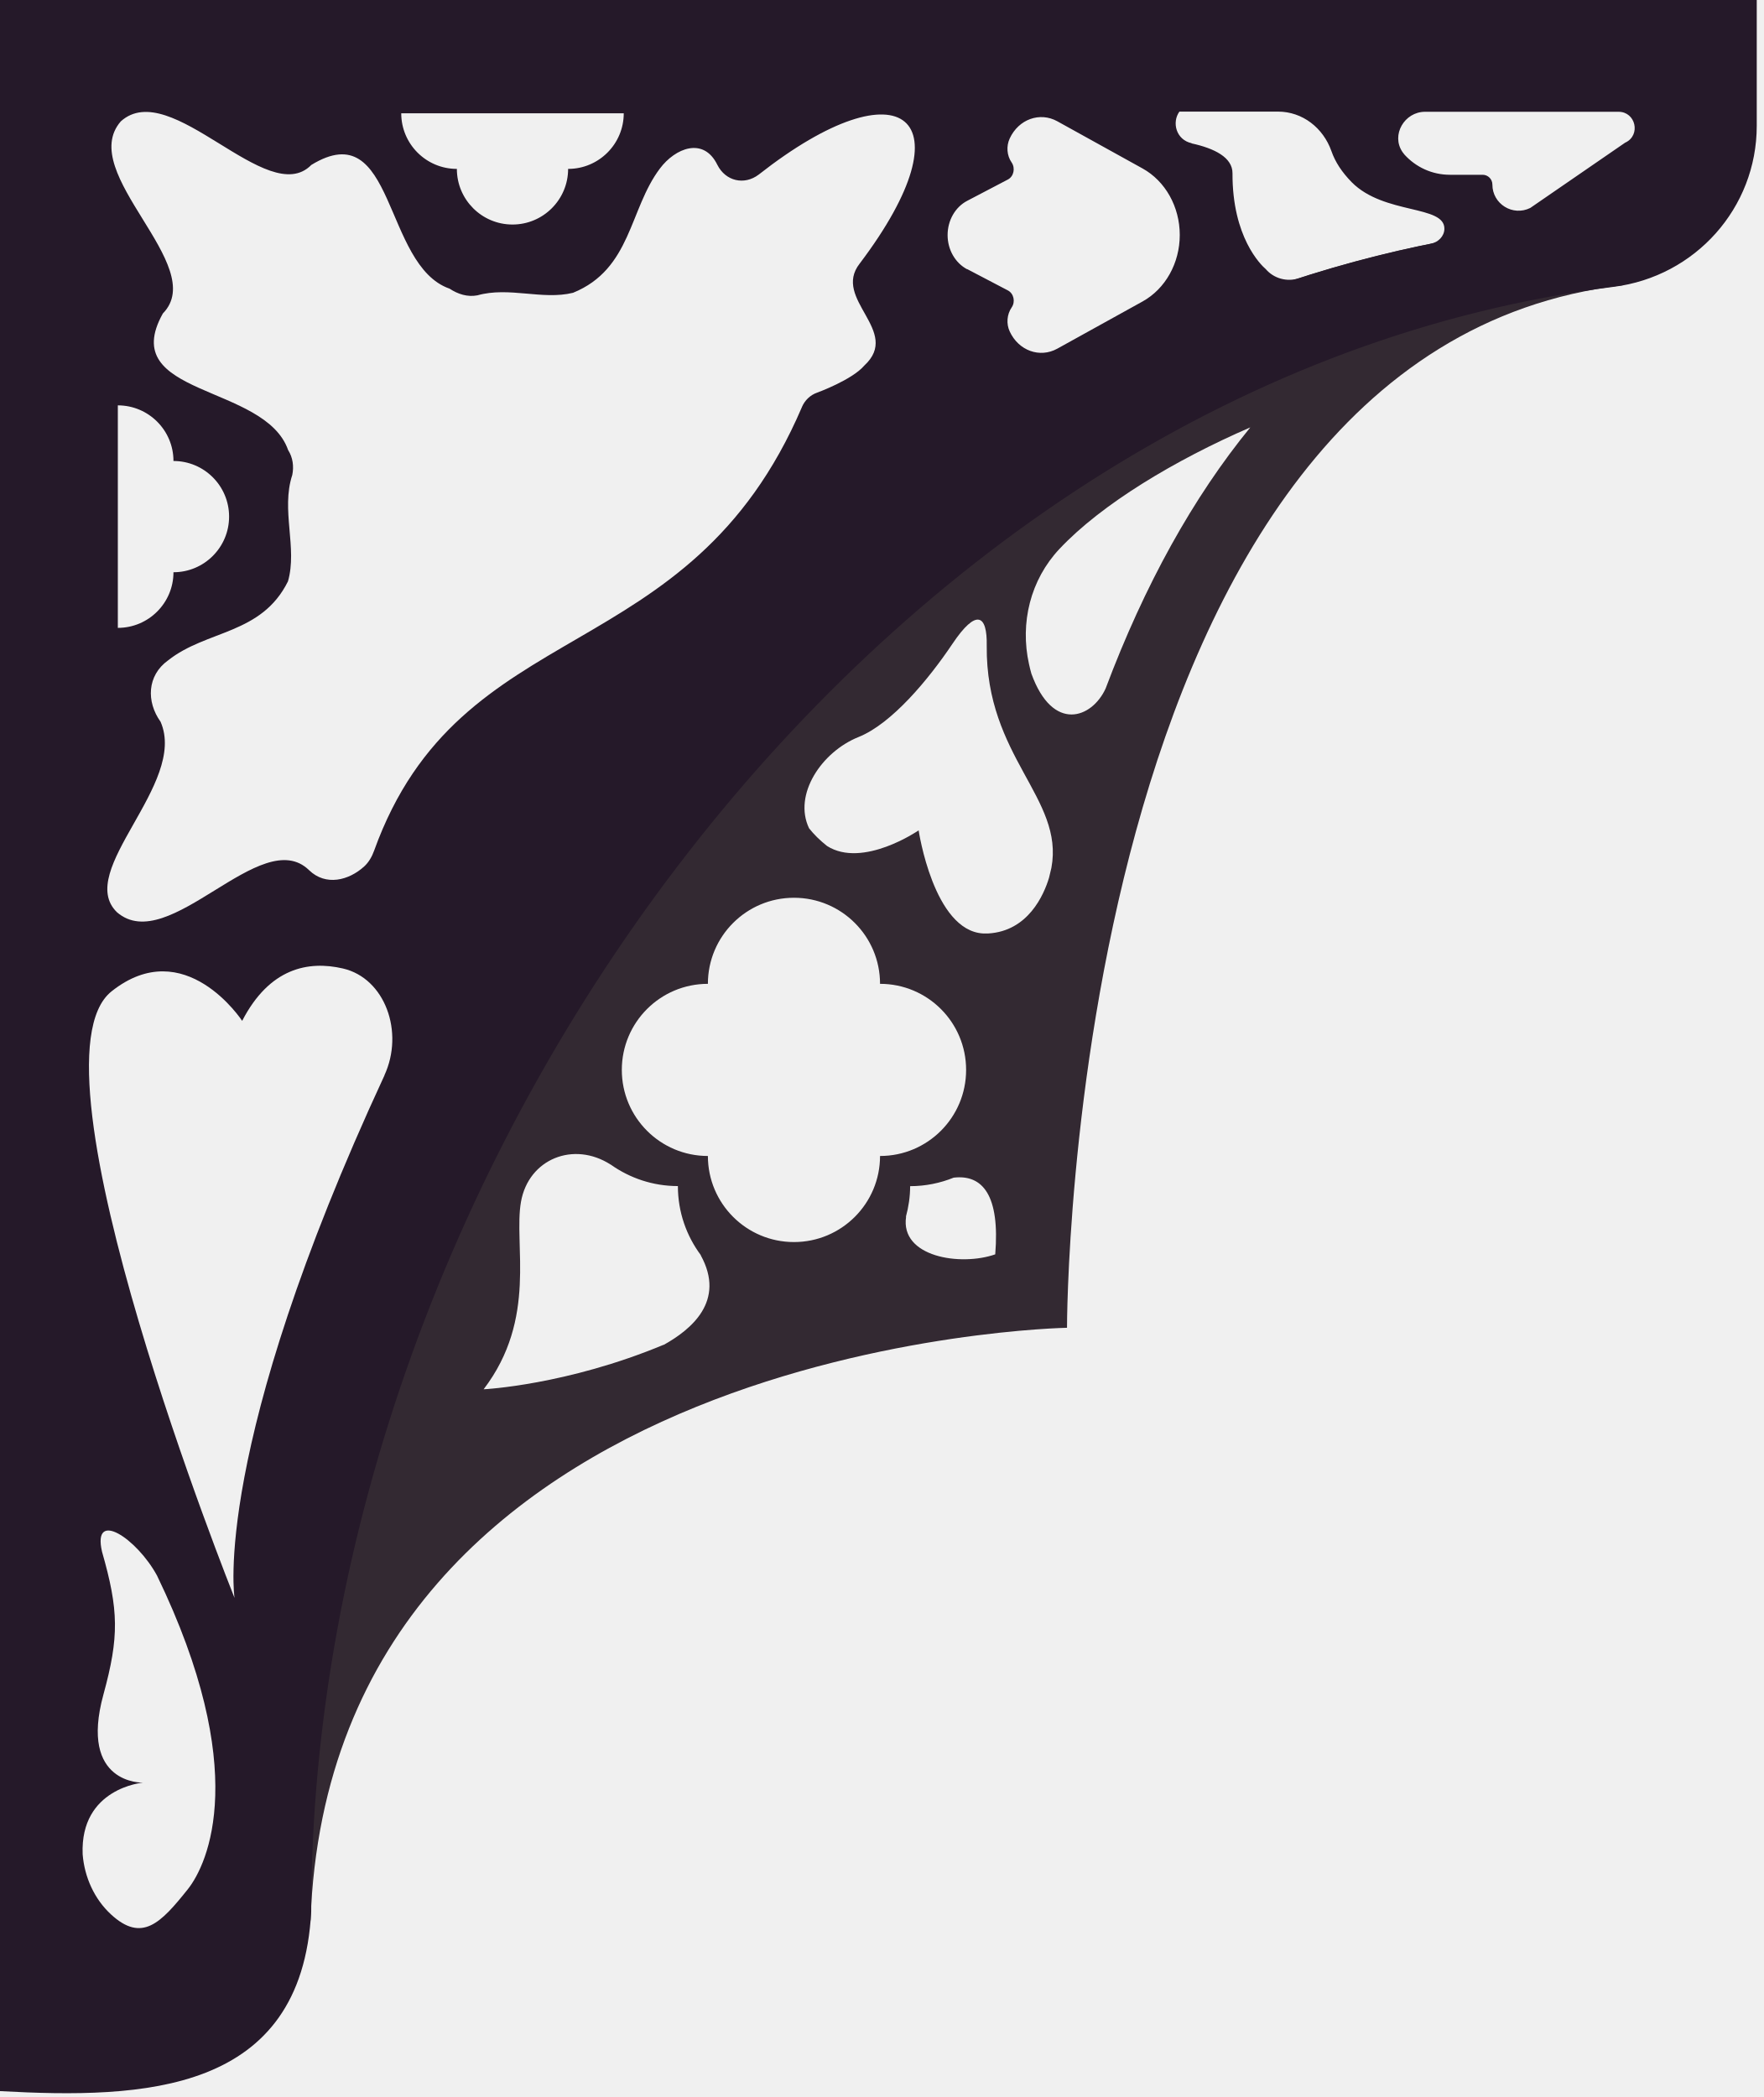
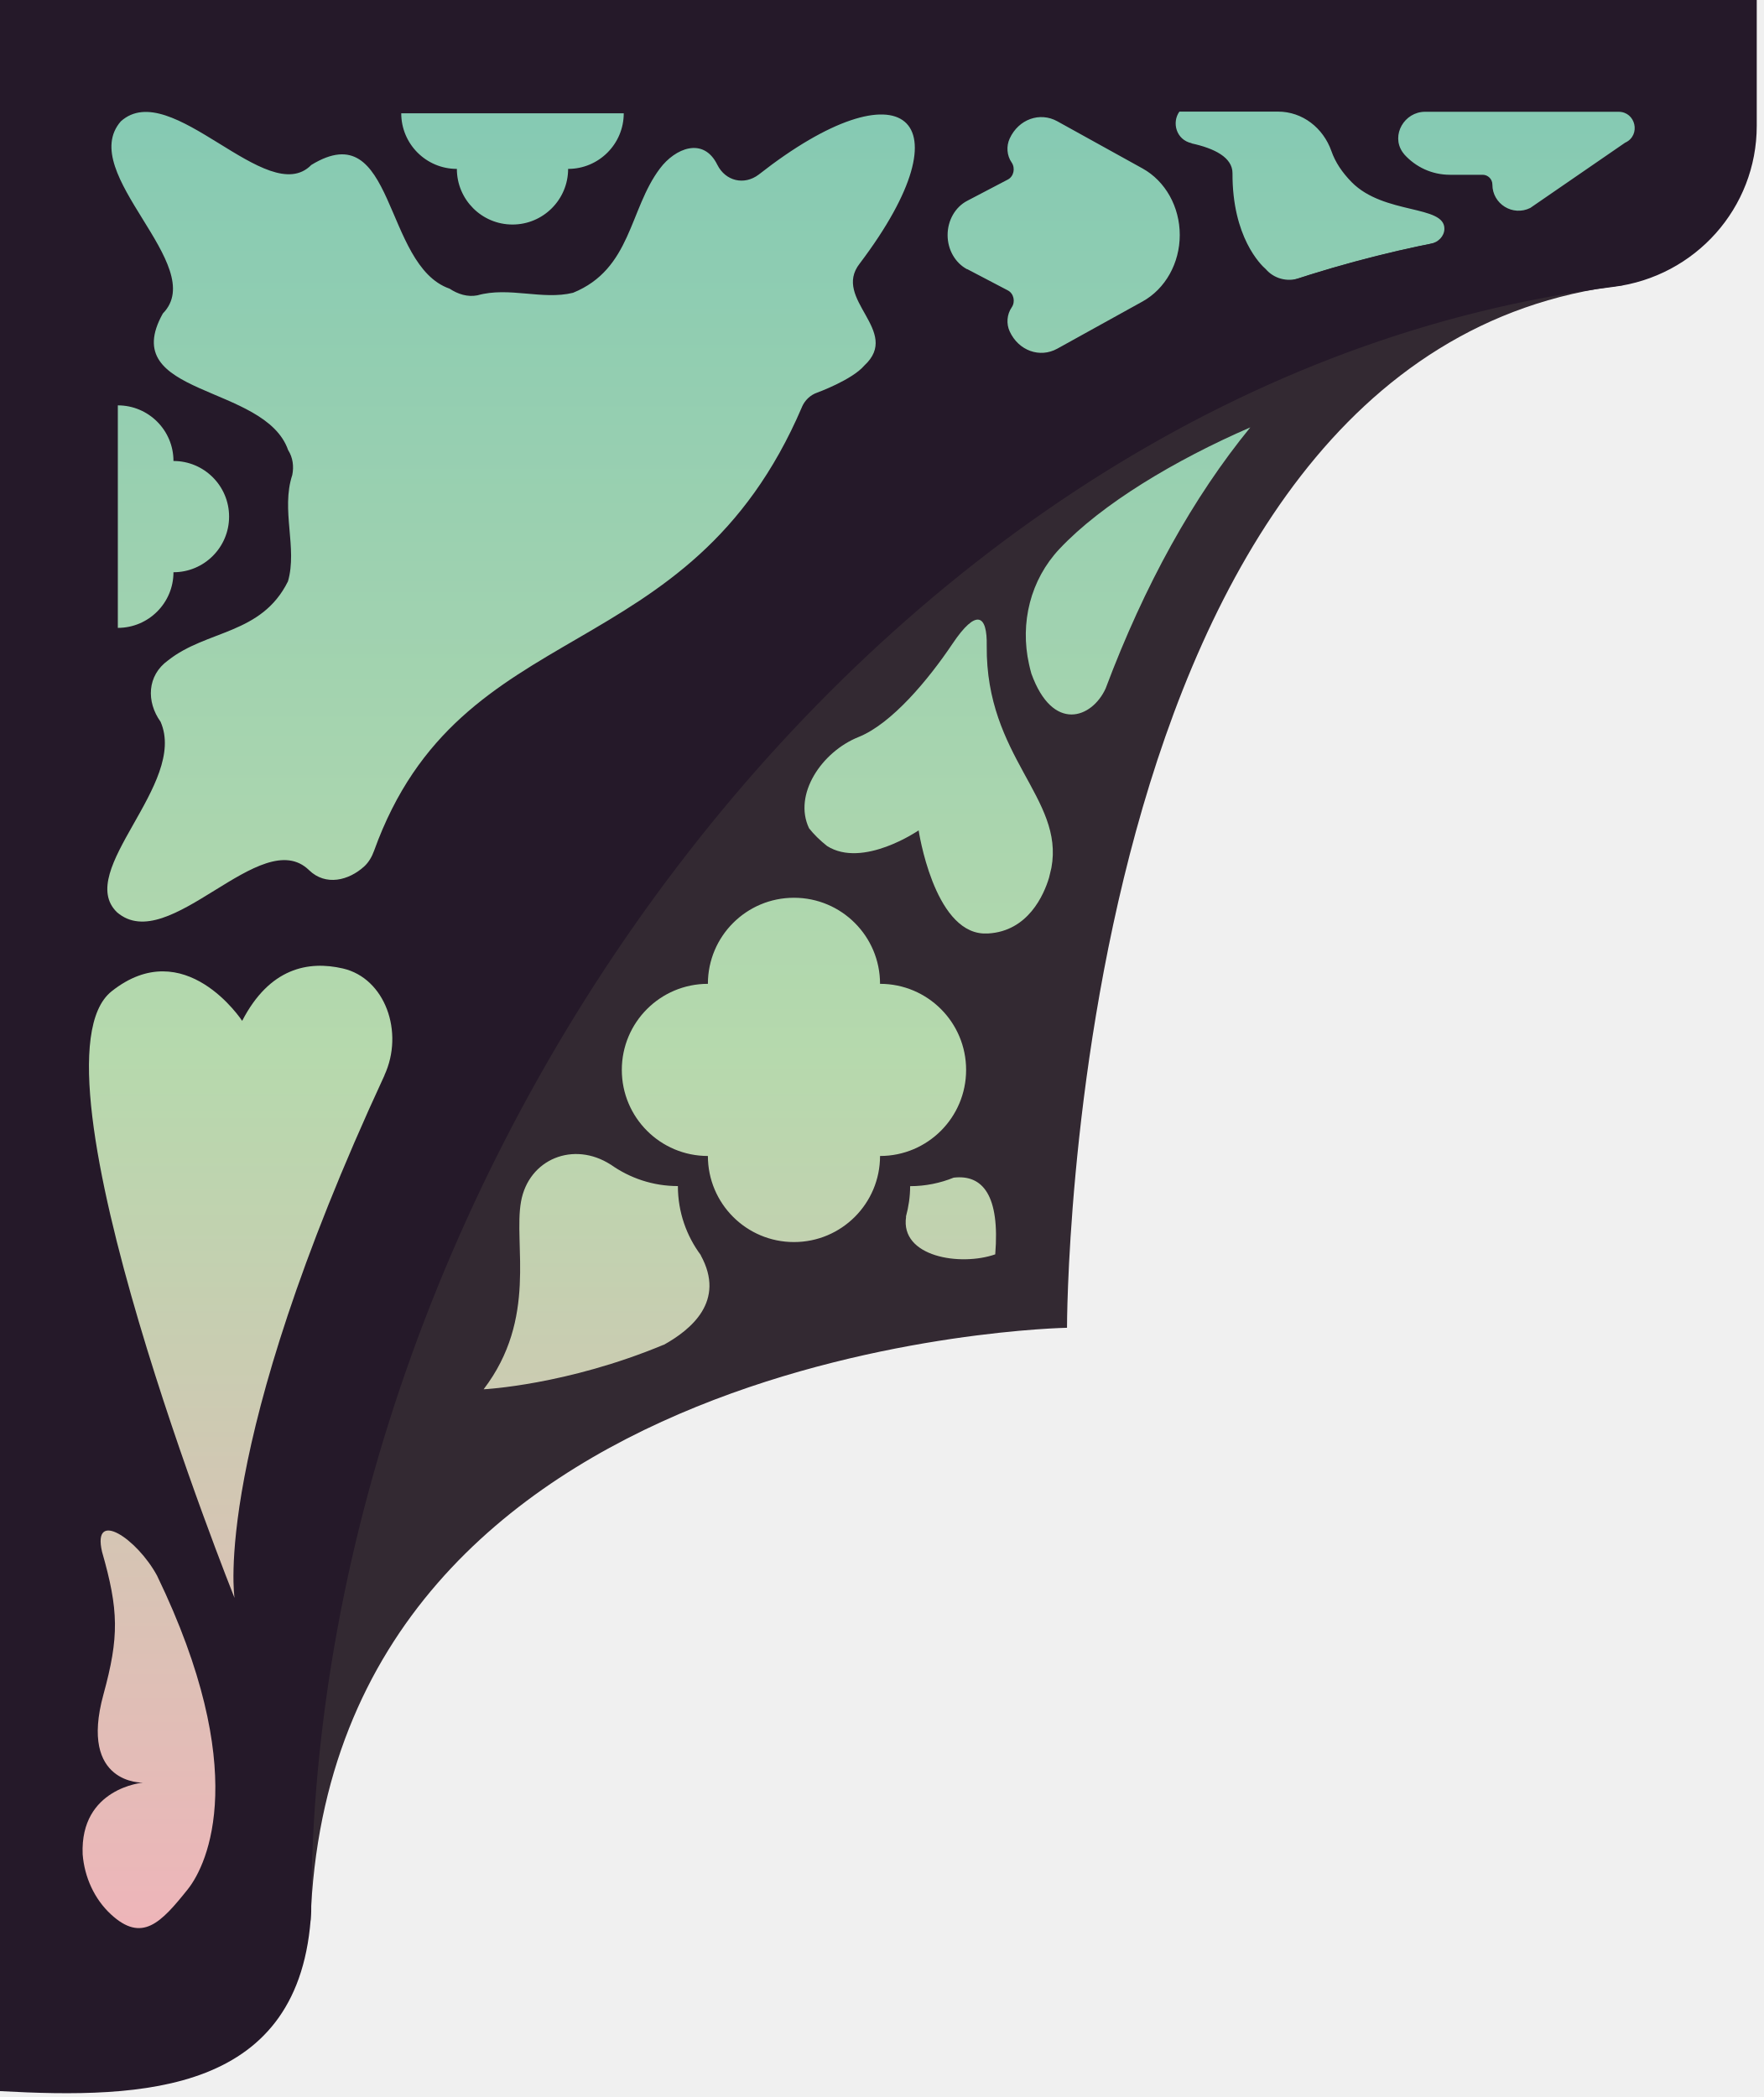
<svg xmlns="http://www.w3.org/2000/svg" width="201" height="239" viewBox="0 0 201 239" fill="none">
-   <g clip-path="url(#clip0_54715_897)">
+   <g clip-path="url(#clip0_54715_131)">
+     <path d="M4.5 233.5V7.5H195.5L183.5 25L154 42.5L134.5 66.5L122.5 113L117 145.5L97 148.5L66.5 161.5L42.5 178C39 188.333 31.8 209.5 31 211.5C30.2 213.5 23.333 227 20 233.5H4.5Z" fill="url(#paint0_linear_54715_131)" stroke="black" />
    <path d="M121.61 151.33C121.61 151.33 37.75 152.81 35.39 218.88H29.55C26.58 218.88 24.37 216.15 25 213.25C29.12 194.07 28.86 155.87 42.24 130.41C49.69 116.24 57.84 104.09 65.98 93.42L66.49 92.91C66.93 92.47 67.27 91.96 67.53 91.4C71.32 86.54 75.15 82.02 79 77.81C86.14 73.49 93.97 71.09 99.14 58.71C99.68 58.27 100.21 57.85 100.75 57.42C101.76 57.16 102.71 56.68 103.45 55.94L103.92 55.47C104.22 55.17 104.43 54.83 104.57 54.46C133.27 32.97 161.77 26.08 184.94 25.14V32.51C121.47 39.99 121.61 151.31 121.61 151.31V151.33ZM113.43 142.95C113.97 136.26 112.01 133.83 108.69 134.22C107.16 134.84 105.48 135.19 103.73 135.19C103.73 136.4 103.55 137.56 103.25 138.67H103.27C102.57 143.26 109.47 144.35 113.43 142.96V142.95ZM69.61 132.74C65.38 130.01 60.25 132.09 59.38 136.96C58.51 141.83 61.29 150.26 55.12 158.34C55.12 158.34 64.57 157.88 75.65 153.26L75.63 153.28C75.63 153.28 75.65 153.28 75.66 153.27C78.72 151.56 82.76 148.31 79.86 143.06H79.88C78.24 140.86 77.26 138.14 77.26 135.18C74.41 135.18 71.78 134.27 69.62 132.74H69.61ZM80.68 112.13C75.26 112.13 70.87 116.52 70.87 121.94C70.87 127.36 75.26 131.75 80.68 131.75C80.68 137.17 85.07 141.56 90.49 141.56C95.91 141.56 100.3 137.17 100.3 131.75C105.72 131.75 110.11 127.36 110.11 121.94C110.11 116.52 105.72 112.13 100.3 112.13C100.3 106.71 95.91 102.32 90.49 102.32C85.07 102.32 80.68 106.71 80.68 112.13ZM112.46 73.61C112.53 70.05 111.29 69.3 108.55 73.38C105.81 77.46 101.64 82.48 97.85 84C93.63 85.69 90.38 90.57 92.21 94.4C92.75 95.09 93.44 95.77 94.26 96.42C98.34 99.01 104.7 94.64 104.7 94.64C104.7 94.64 106.4 106.08 112.06 106.39C112.12 106.39 112.17 106.39 112.23 106.39C112.36 106.39 112.49 106.39 112.62 106.39C117.17 106.13 118.97 102 119.56 100.04C119.65 99.66 119.74 99.28 119.83 98.91C121.31 90.95 112.34 86.31 112.46 73.61ZM120.75 62.56C117.44 66.08 116.23 70.99 117.28 75.7C117.36 76.06 117.45 76.43 117.55 76.78C119.99 83.53 124.46 81.87 126.01 78.47C130.46 66.63 135.99 56.68 142.5 48.71C133.94 52.42 125.56 57.44 120.75 62.56ZM146.01 36.11C141.96 37.04 142.11 40.05 144.65 41.5C146.02 42.28 148.73 40.2 150.06 39.35C153.03 37.46 157.69 34.79 159.33 33.8L146.01 36.12V36.11Z" fill="#332932" />
    <path d="M200.22 0V14.34C200.22 23.7 193.21 31.52 183.92 32.69C100.58 43.16 35.47 132.37 35.47 217.86C34.37 238.65 16.35 239.22 0 238.33V0H200.22ZM45.73 12.91C45.73 16.41 48.57 19.25 52.07 19.25C52.07 22.75 54.91 25.59 58.41 25.59C61.91 25.59 64.75 22.75 64.75 19.25C68.25 19.25 71.09 16.41 71.09 12.91H45.74H45.73ZM168.98 19.92C169.59 19.92 170.09 20.42 170.09 21.03C170.09 23.25 172.42 24.69 174.41 23.7L185.25 16.24H185.27C187.03 15.38 186.42 12.74 184.47 12.74H162.42C160.07 12.74 158.52 15.38 159.84 17.32C159.92 17.43 159.99 17.53 160.07 17.62C161.35 19.03 163.19 19.92 165.25 19.92H168.98ZM135.8 16.34C138.41 16.91 140.48 17.94 140.47 19.75C140.44 27.03 143.7 30.19 144.26 30.67C145.19 31.75 146.67 32.15 148.03 31.72C153.14 30.07 158.15 28.78 163.03 27.79L163.11 27.77C163.92 27.6 164.6 26.93 164.62 26.1C164.69 23.33 157.76 24.5 154.06 20.77C152.93 19.61 152.19 18.49 151.74 17.21C150.81 14.58 148.45 12.72 145.66 12.72H134.42C133.53 13.95 134.05 15.94 135.81 16.32L135.8 16.34ZM110.23 30.67L114.87 33.1C115.54 33.45 115.75 34.39 115.3 35.04C114.76 35.83 114.67 36.9 115.08 37.78C116.09 39.97 118.51 40.84 120.5 39.74L130.22 34.36C132.82 32.92 134.46 29.99 134.46 26.78C134.46 23.57 132.82 20.64 130.22 19.2L120.5 13.82C118.51 12.72 116.09 13.59 115.08 15.78C114.67 16.66 114.75 17.73 115.3 18.52C115.74 19.17 115.54 20.11 114.87 20.46L110.23 22.89C108.87 23.6 108 25.12 108 26.79C108 28.46 108.87 29.97 110.23 30.69V30.67ZM91.4 46.38C91.73 45.62 92.35 45.02 93.13 44.75C93.13 44.75 97.12 43.3 98.51 41.66C102.79 37.72 94.79 34.11 97.98 30.04C110.65 13.28 102.82 7.07 86.47 19.9C84.82 21.15 82.69 20.64 81.76 18.79C80.18 15.56 76.95 16.88 75.21 19.21C71.7 23.86 71.97 30.66 65.31 33.37C61.82 34.23 58.02 32.64 54.41 33.66C53.28 33.88 52.18 33.52 51.24 32.9C43.63 30.25 45.08 12.92 35.48 18.8C30.48 23.9 19.48 8.7 13.77 13.83C8.64 19.73 23.91 30.28 18.56 35.73C13.24 45.24 30.19 43.7 32.84 51.3C33.38 52.14 33.51 53.17 33.31 54.14C32 58.13 33.92 62.44 32.82 66.26C29.79 72.36 23.56 71.77 19.15 75.27C16.76 76.99 16.66 79.97 18.3 82.26C21.41 89.35 8.49 99.26 13.33 103.97C19.25 109.08 29.77 93.84 35.23 99.18C37.12 101.01 39.75 100.36 41.52 98.74C42.04 98.26 42.4 97.62 42.64 96.95C52.51 69.56 78.46 76.64 91.4 46.39V46.38ZM13.43 46.21V71.56C16.93 71.56 19.77 68.72 19.77 65.22C23.27 65.22 26.11 62.38 26.11 58.88C26.11 55.38 23.27 52.54 19.77 52.54C19.77 49.04 16.93 46.2 13.43 46.2V46.21ZM43.81 122.56C46.09 117.63 43.89 111.49 39.08 110.38C35.15 109.47 30.72 110.31 27.6 116.35C27.6 116.35 21.06 106.34 12.71 112.99C2.33 121.27 26.73 182.12 26.73 182.12C26.73 182.12 24.03 165.26 43.82 122.56H43.81ZM12.64 218.18C16.18 221.45 18.32 219.18 21.39 215.34C23.73 212.42 28.59 201.71 17.9 179.58C15.61 175.36 10.49 171.94 11.63 176.86C13.54 183.52 13.59 186.55 11.79 193.12C8.96 203.43 16.3 203.17 16.3 203.17C16.3 203.17 9.11 203.77 9.42 211.34C9.63 213.96 10.76 216.44 12.64 218.18Z" fill="#251929" />
  </g>
  <defs>
-     <clipPath id="clip0_54715_897">
+     <linearGradient id="paint0_linear_54715_131" x1="100" y1="7.5" x2="100" y2="233.5" gradientUnits="userSpaceOnUse">
+       <stop stop-color="#83C9B3" />
+       <stop offset="0.5" stop-color="#B6D9AD" />
+       <stop offset="1" stop-color="#F6B0BB" />
+     </linearGradient>
+     <clipPath id="clip0_54715_131">
      <rect width="200.22" height="238.57" fill="white" transform="matrix(-1 0 0 1 200.22 0)" />
    </clipPath>
  </defs>
</svg>
